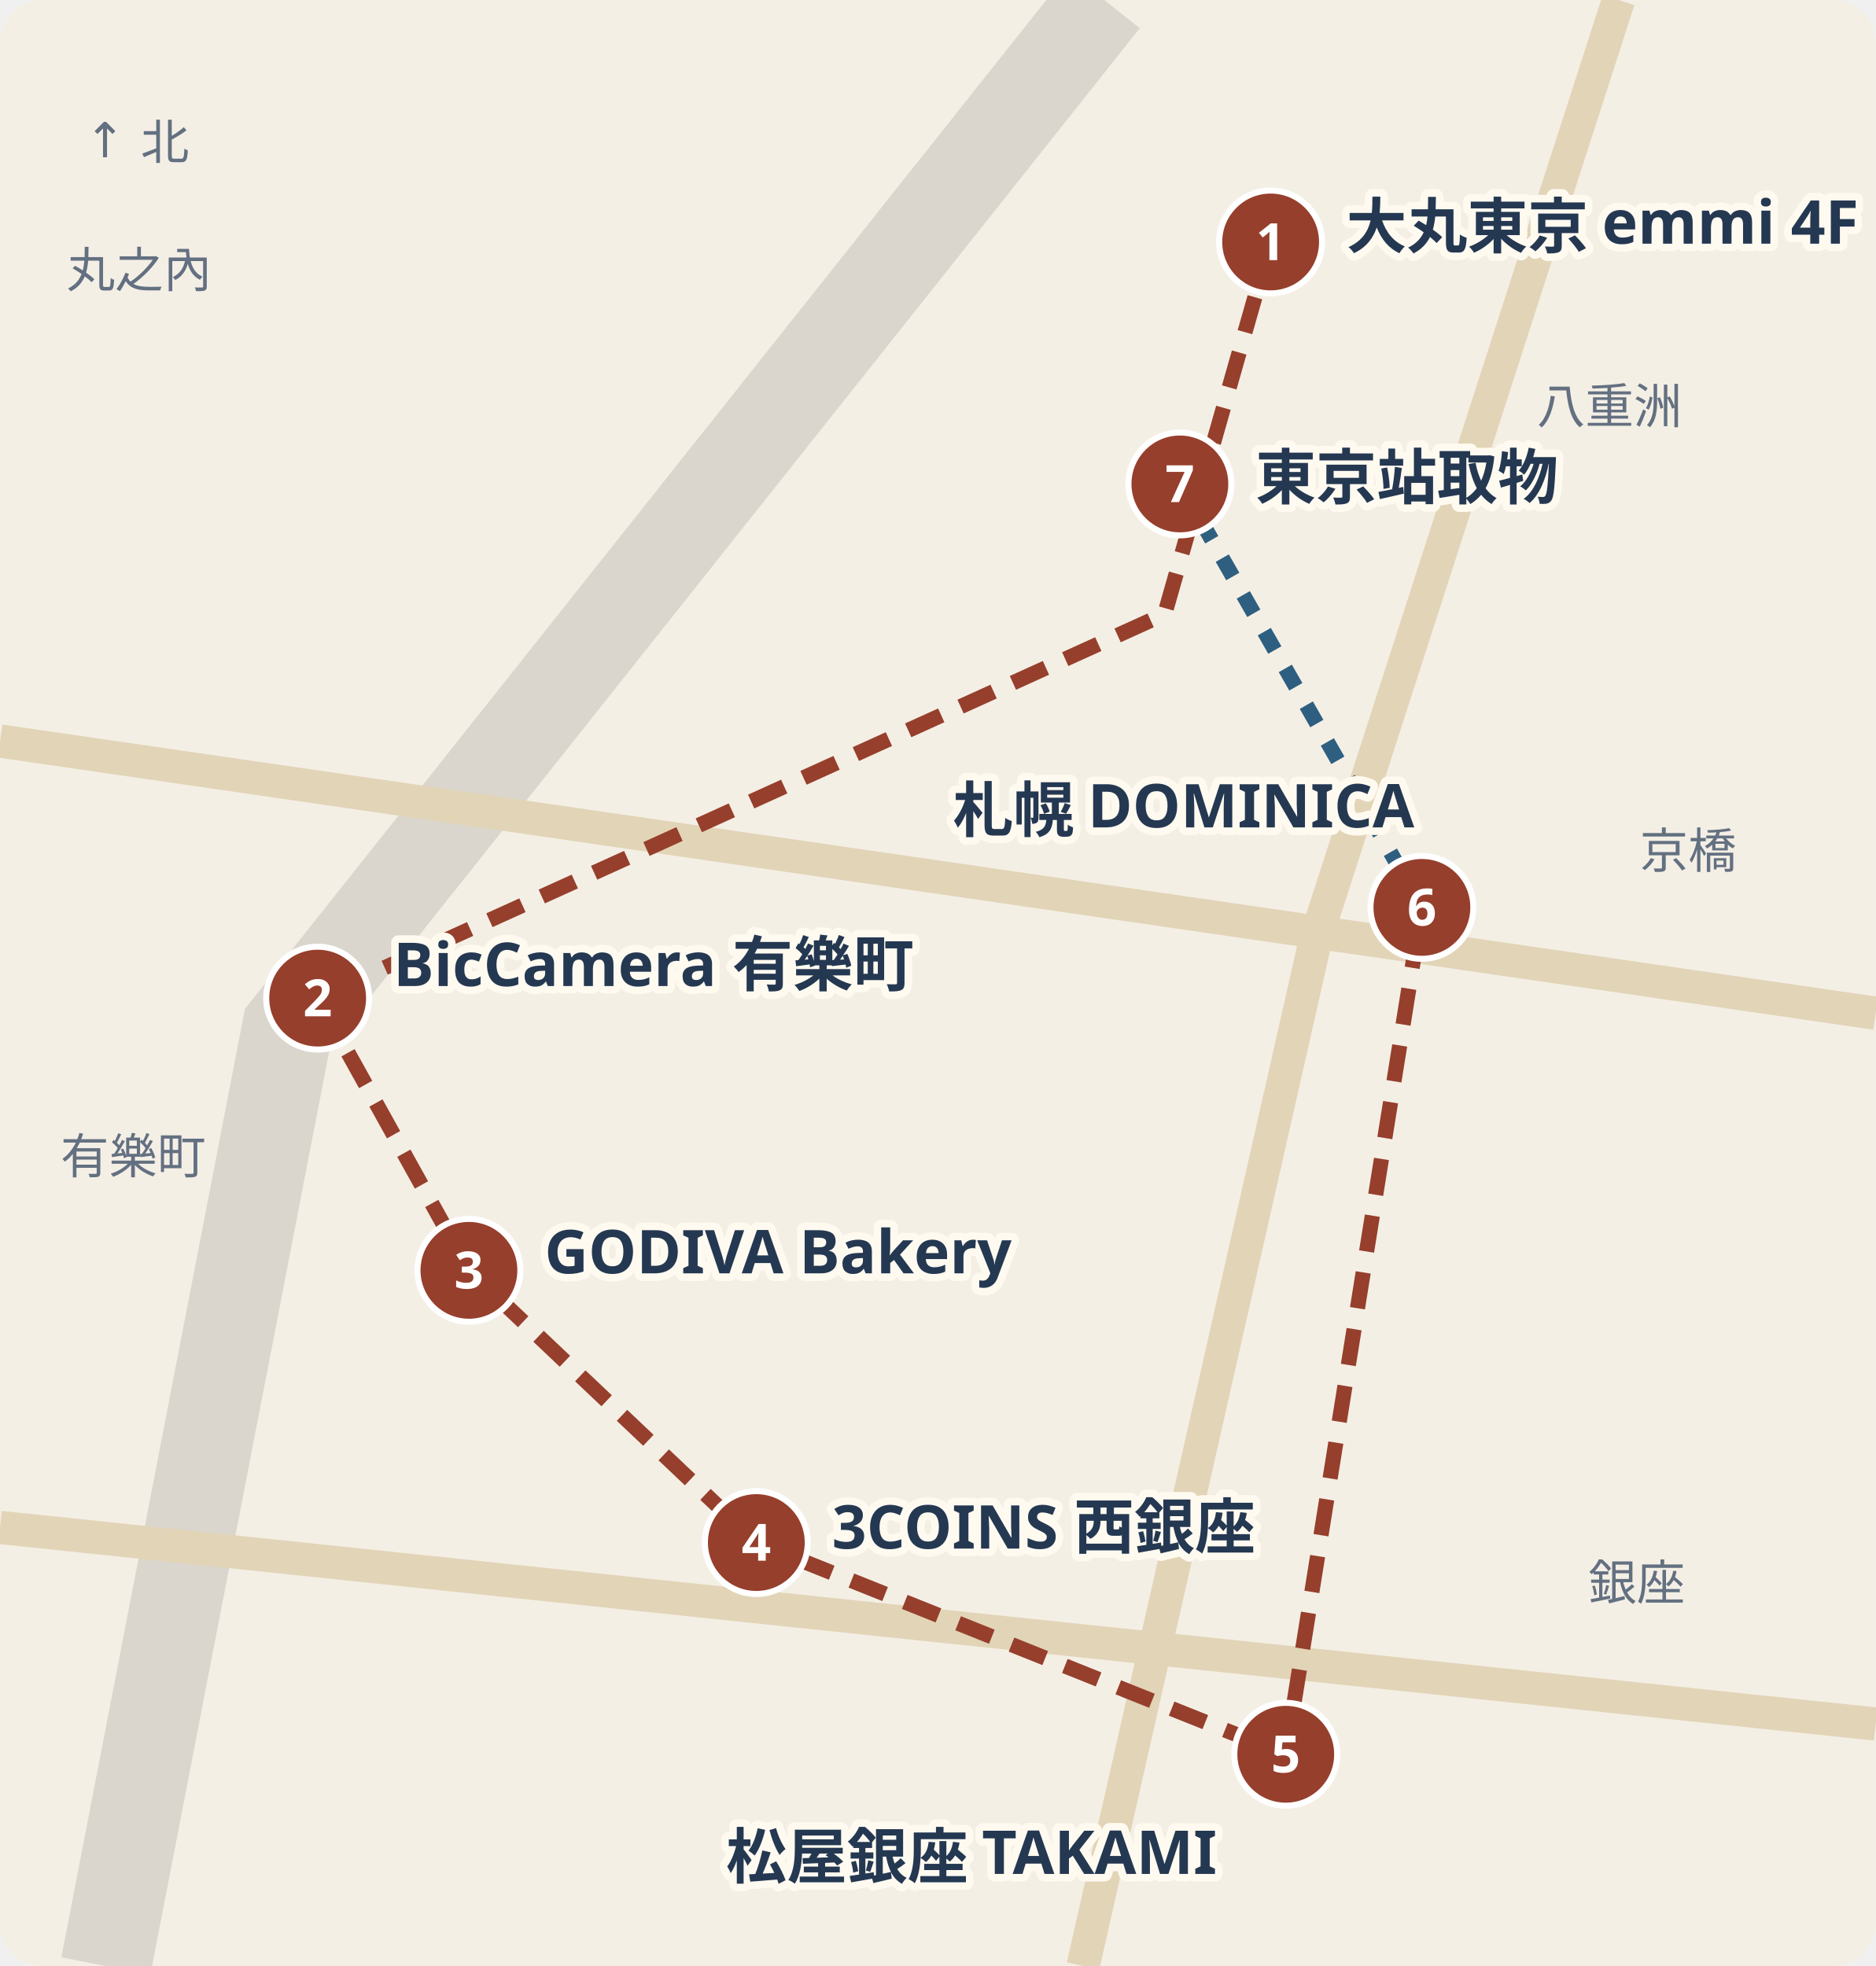
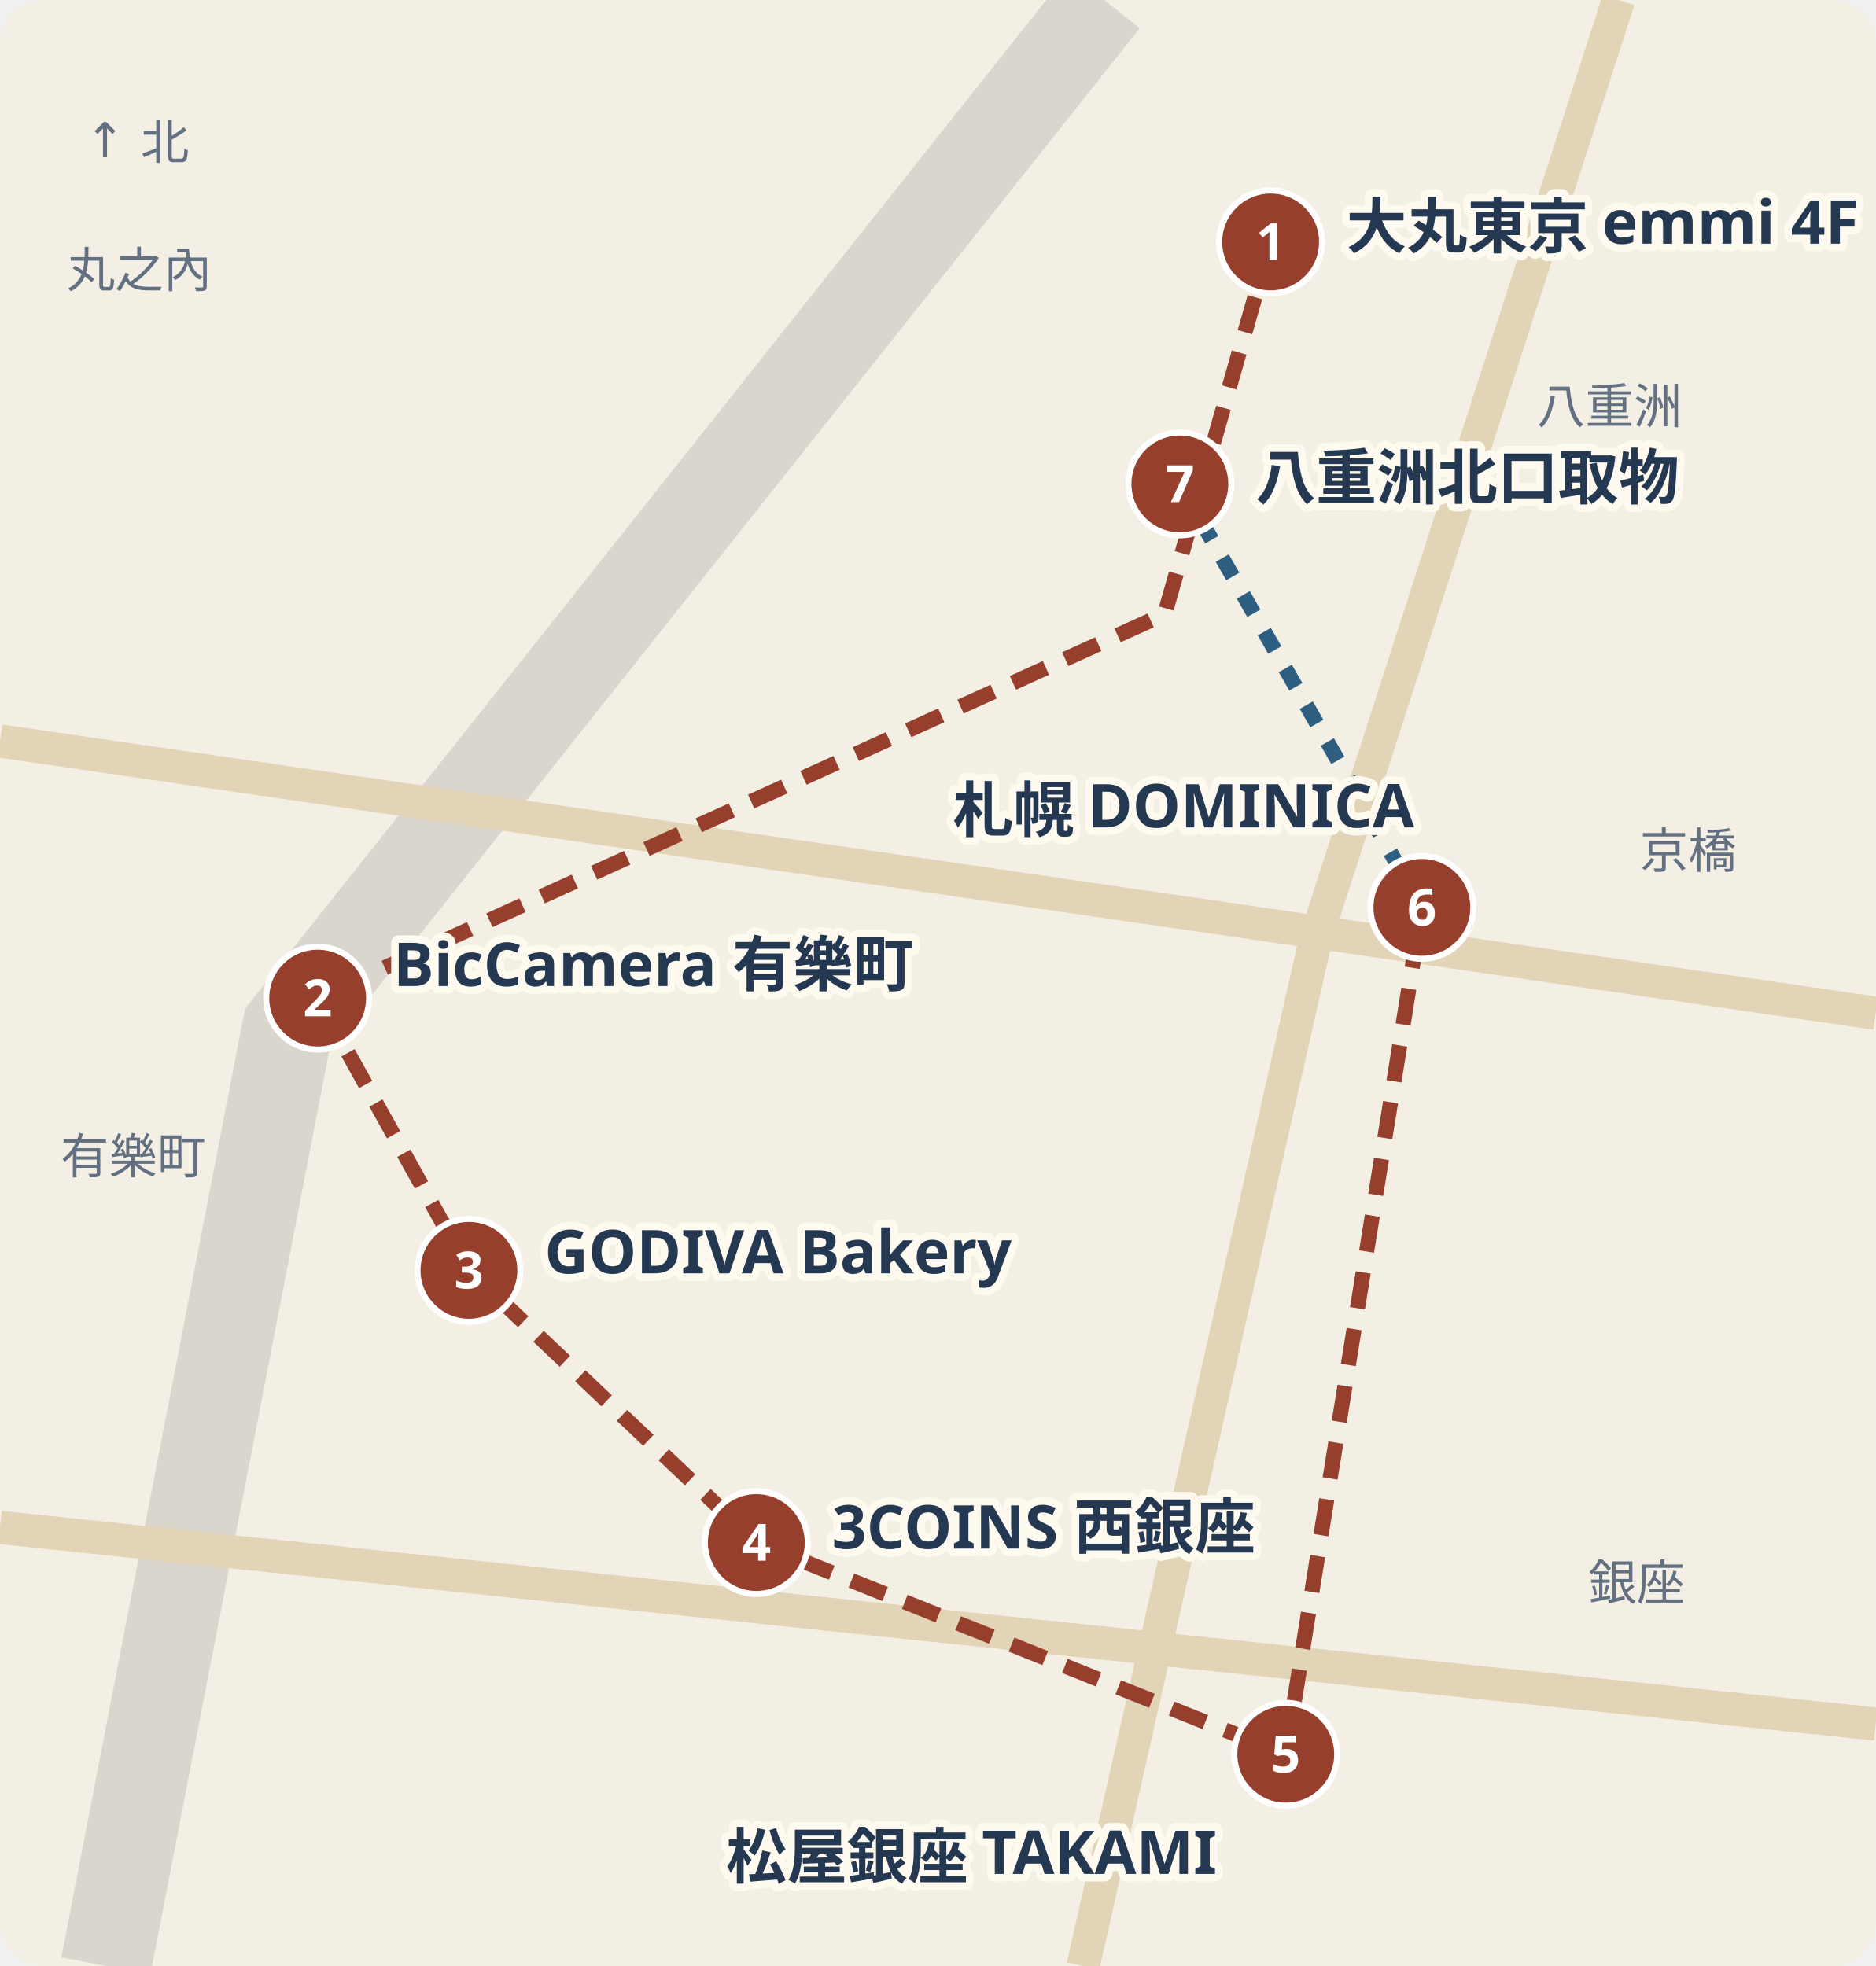
<svg xmlns="http://www.w3.org/2000/svg" viewBox="0 0 620 650" role="img" aria-labelledby="map-title map-desc">
  <style>circle{fill:#963f2c;stroke:white;stroke-width:2}.num{fill:white;text-anchor:middle;font:bold 17px sans-serif}.label{fill:#253852;font:bold 20px sans-serif;paint-order:stroke;stroke:#fffaf0;stroke-width:5px;stroke-linejoin:round}.area{fill:#637081;font:16px sans-serif}</style>
  <rect width="620" height="650" rx="14" fill="#f4efe5" />
  <path d="M365 0L95 340 35 650" fill="none" stroke="#dad6cd" stroke-width="30" />
  <path d="M535 0L435 310 358 650M0 505L620 570M0 245L620 335" fill="none" stroke="#e2d4b7" stroke-width="11" />
  <text class="area" x="28" y="52">↑ 北</text>
  <text class="area" x="22" y="95">丸之內</text>
  <text class="area" x="508" y="140">八重洲</text>
  <text class="area" x="20" y="388">有樂町</text>
  <text class="area" x="542" y="287">京橋</text>
  <text class="area" x="525" y="529">銀座</text>
  <path d="M420 80L385 203 105 330 155 420 250 510 425 580 470 300" fill="none" stroke="#963f2c" stroke-width="5" stroke-linejoin="round" stroke-dasharray="12 7" />
  <path d="M470 300L390 160" fill="none" stroke="#2e5f80" stroke-width="5" stroke-dasharray="7 7" />
  <a href="https://www.google.com/maps/search/?api=1&amp;query=%E5%A4%A7%E4%B8%B8%E6%9D%B1%E4%BA%AC%E5%BA%97" target="_blank" rel="noopener" aria-label="大丸東京 emmi 4F：開啟地圖">
    <circle cx="420" cy="80" r="17" />
    <text class="num" x="420" y="86">1</text>
    <text class="label" x="445" y="82">大丸東京 emmi 4F</text>
  </a>
  <a href="https://www.google.com/maps/search/?api=1&amp;query=%E3%83%93%E3%83%83%E3%82%AF%E3%82%AB%E3%83%A1%E3%83%A9+%E6%9C%89%E6%A5%BD%E7%94%BA%E5%BA%97" target="_blank" rel="noopener" aria-label="BicCamera 有樂町：開啟地圖">
    <circle cx="105" cy="330" r="17" />
    <text class="num" x="105" y="336">2</text>
    <text class="label" x="130" y="326">BicCamera 有樂町</text>
  </a>
  <a href="https://www.google.com/maps/search/?api=1&amp;query=GODIVA+Bakery+%E3%82%B4%E3%83%87%E3%82%A3%E3%83%91%E3%83%B3+%E6%9C%AC%E5%BA%97" target="_blank" rel="noopener" aria-label="GODIVA Bakery：開啟地圖">
    <circle cx="155" cy="420" r="17" />
    <text class="num" x="155" y="426">3</text>
    <text class="label" x="180" y="421">GODIVA Bakery</text>
  </a>
  <a href="https://www.google.com/maps/search/?api=1&amp;query=3COINS%2Bplus+%E8%A5%BF%E9%8A%80%E5%BA%A7%E5%BA%97" target="_blank" rel="noopener" aria-label="3COINS 西銀座：開啟地圖">
    <circle cx="250" cy="510" r="17" />
    <text class="num" x="250" y="516">4</text>
    <text class="label" x="275" y="512">3COINS 西銀座</text>
  </a>
  <a href="https://www.google.com/maps/search/?api=1&amp;query=%E6%9D%BE%E5%B1%8B%E9%8A%80%E5%BA%A7" target="_blank" rel="noopener" aria-label="松屋銀座 TAKAMI：開啟地圖">
    <circle cx="425" cy="580" r="17" />
    <text class="num" x="425" y="586">5</text>
    <text class="label" x="240" y="621">松屋銀座 TAKAMI</text>
  </a>
  <a href="https://www.google.com/maps/search/?api=1&amp;query=%E6%9C%AD%E5%B9%8C%E3%83%89%E3%83%9F%E3%83%8B%E3%82%AB+%E9%8A%80%E5%BA%A7%E5%BA%97" target="_blank" rel="noopener" aria-label="札幌 DOMINICA：開啟地圖">
    <circle cx="470" cy="300" r="17" />
    <text class="num" x="470" y="306">6</text>
    <text class="label" x="315" y="275">札幌 DOMINICA</text>
  </a>
-   <a href="https://www.google.com/maps/search/?api=1&amp;query=%E6%9D%B1%E4%BA%AC%E9%A7%85+%E5%85%AB%E9%87%8D%E6%B4%B2%E5%8C%97%E5%8F%A3" target="_blank" rel="noopener" aria-label="東京站取物：開啟地圖">
+   <a href="https://www.google.com/maps/search/?api=1&amp;query=%E6%9D%B1%E4%BA%AC%E9%A7%85+%E5%85%AB%E9%87%8D%E6%B4%B2%E5%8C%97%E5%8F%A3" target="_blank" rel="noopener" aria-label="八重洲北口取物：開啟地圖">
    <circle cx="390" cy="160" r="17" />
    <text class="num" x="390" y="166">7</text>
-     <text class="label" x="415" y="165">東京站取物</text>
+     <text class="label" x="415" y="165">八重洲北口取物</text>
  </a>
</svg>
